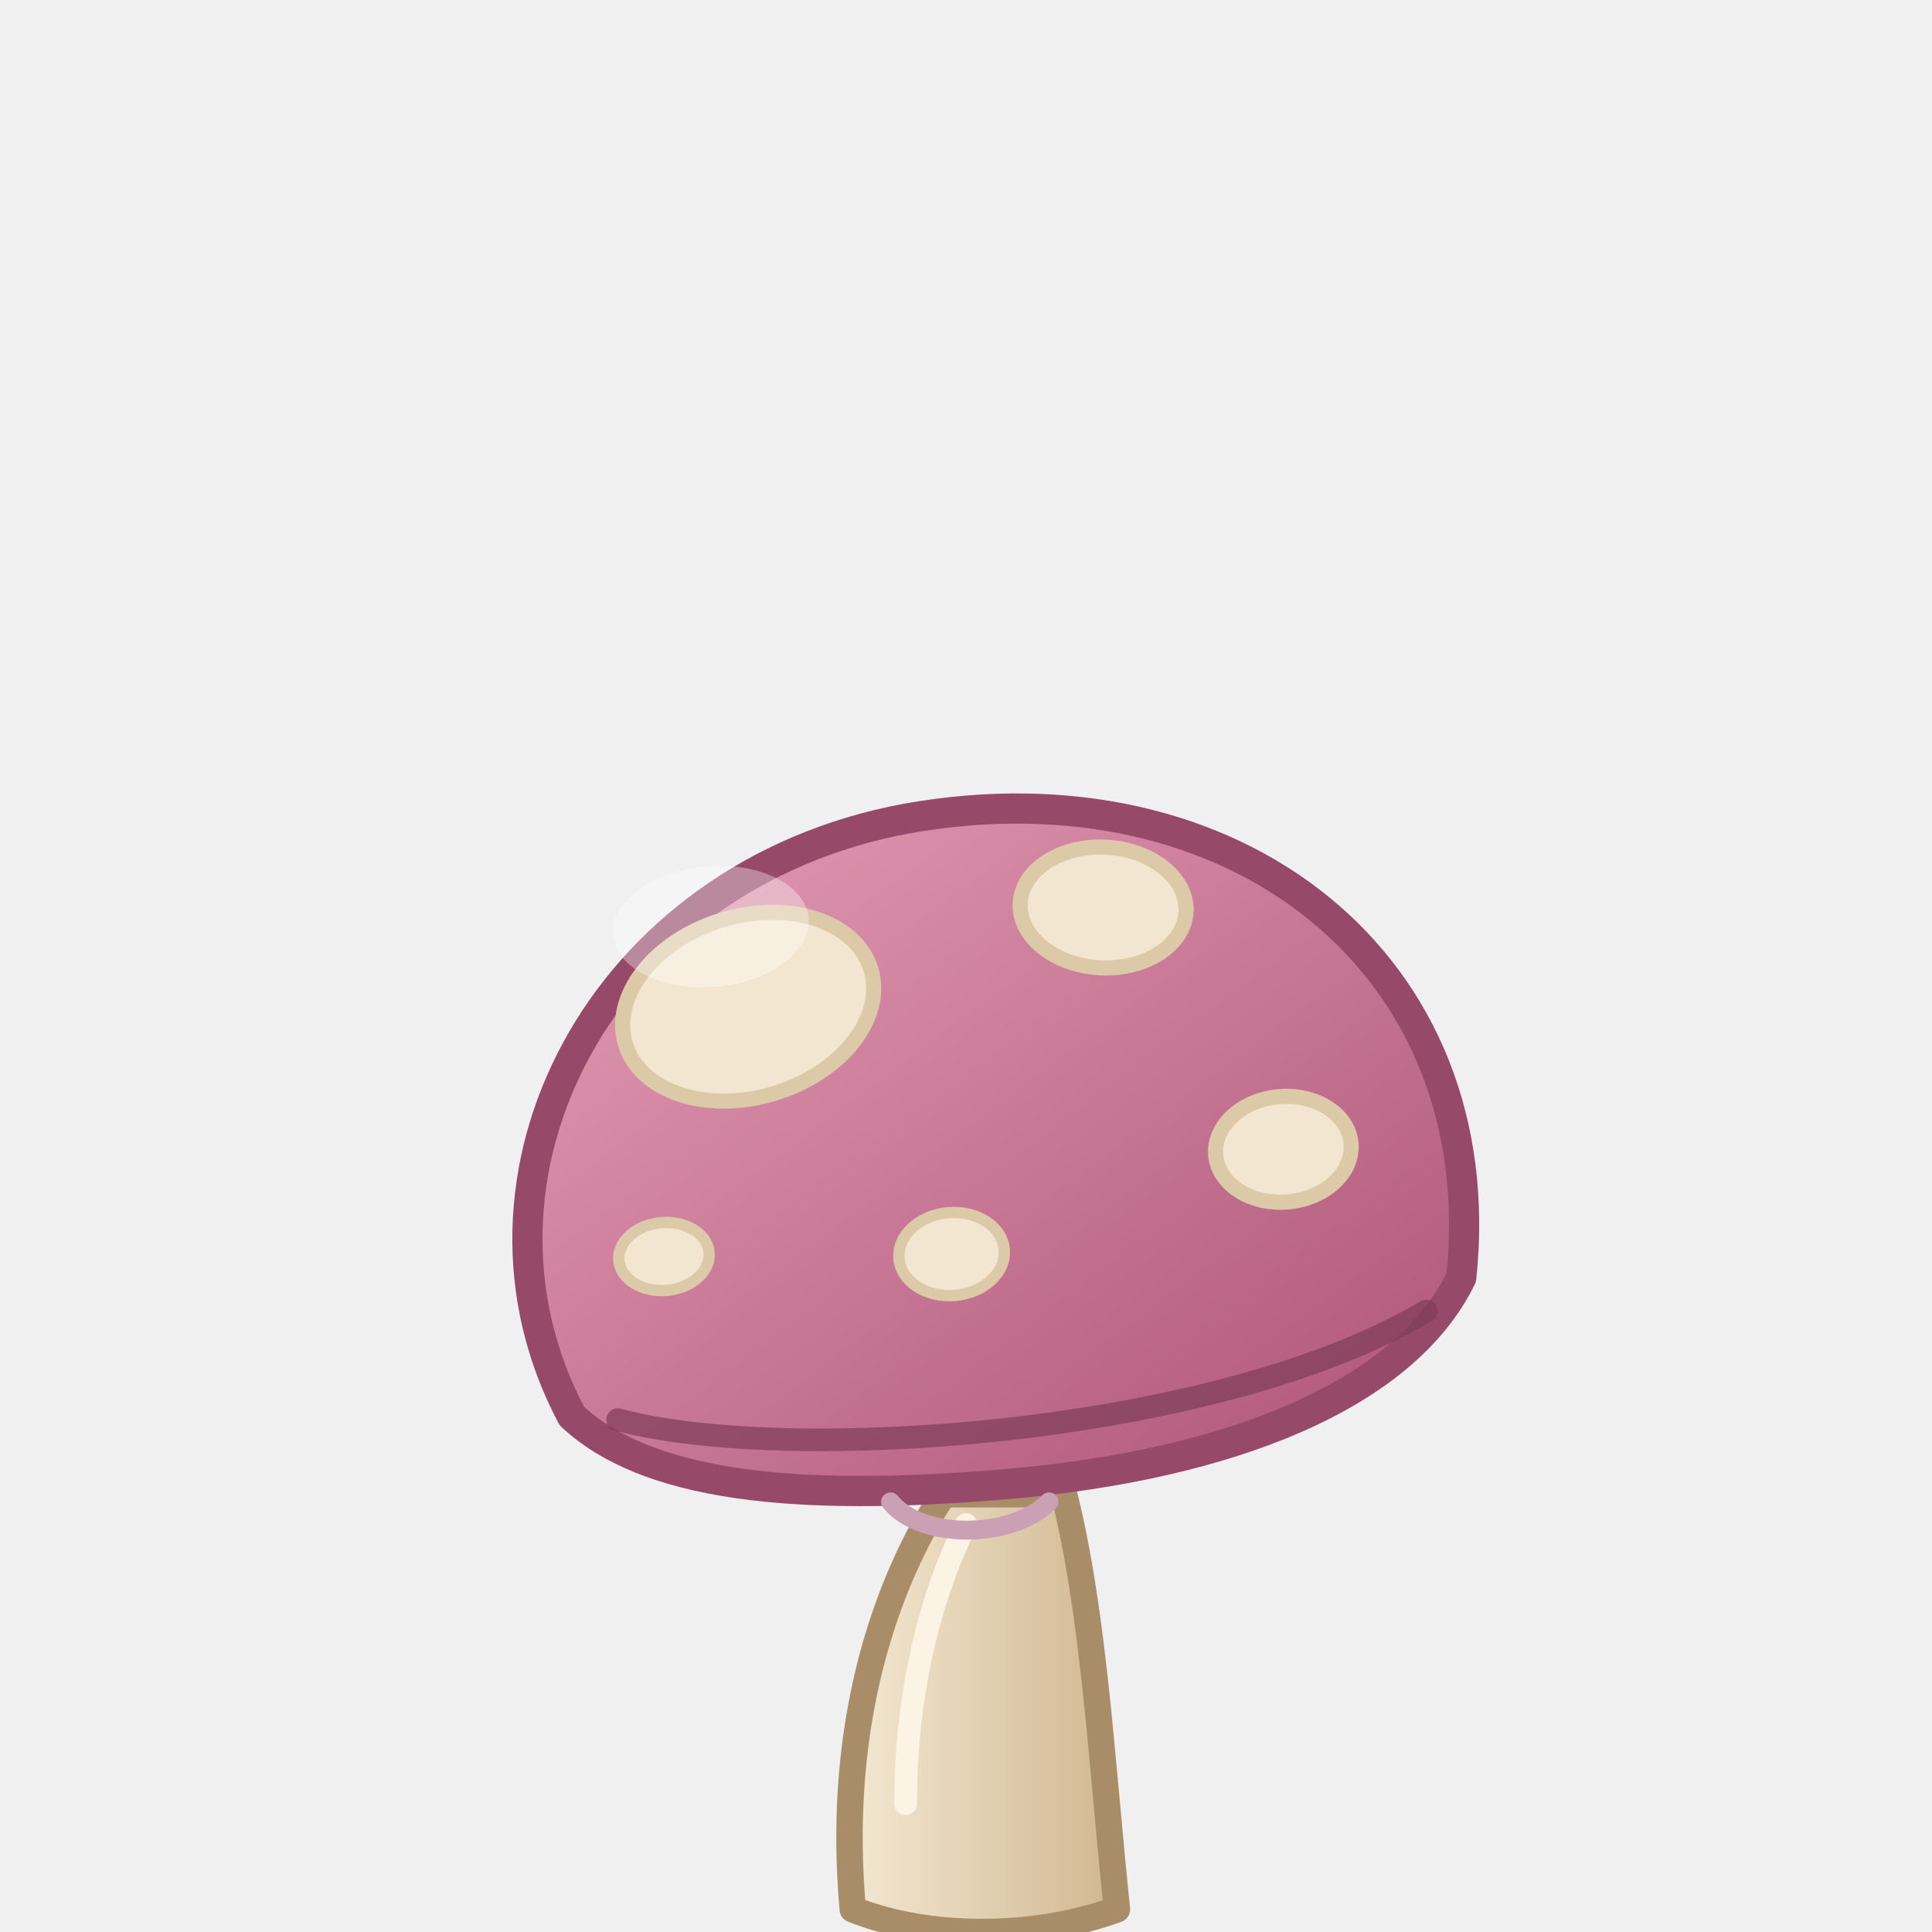
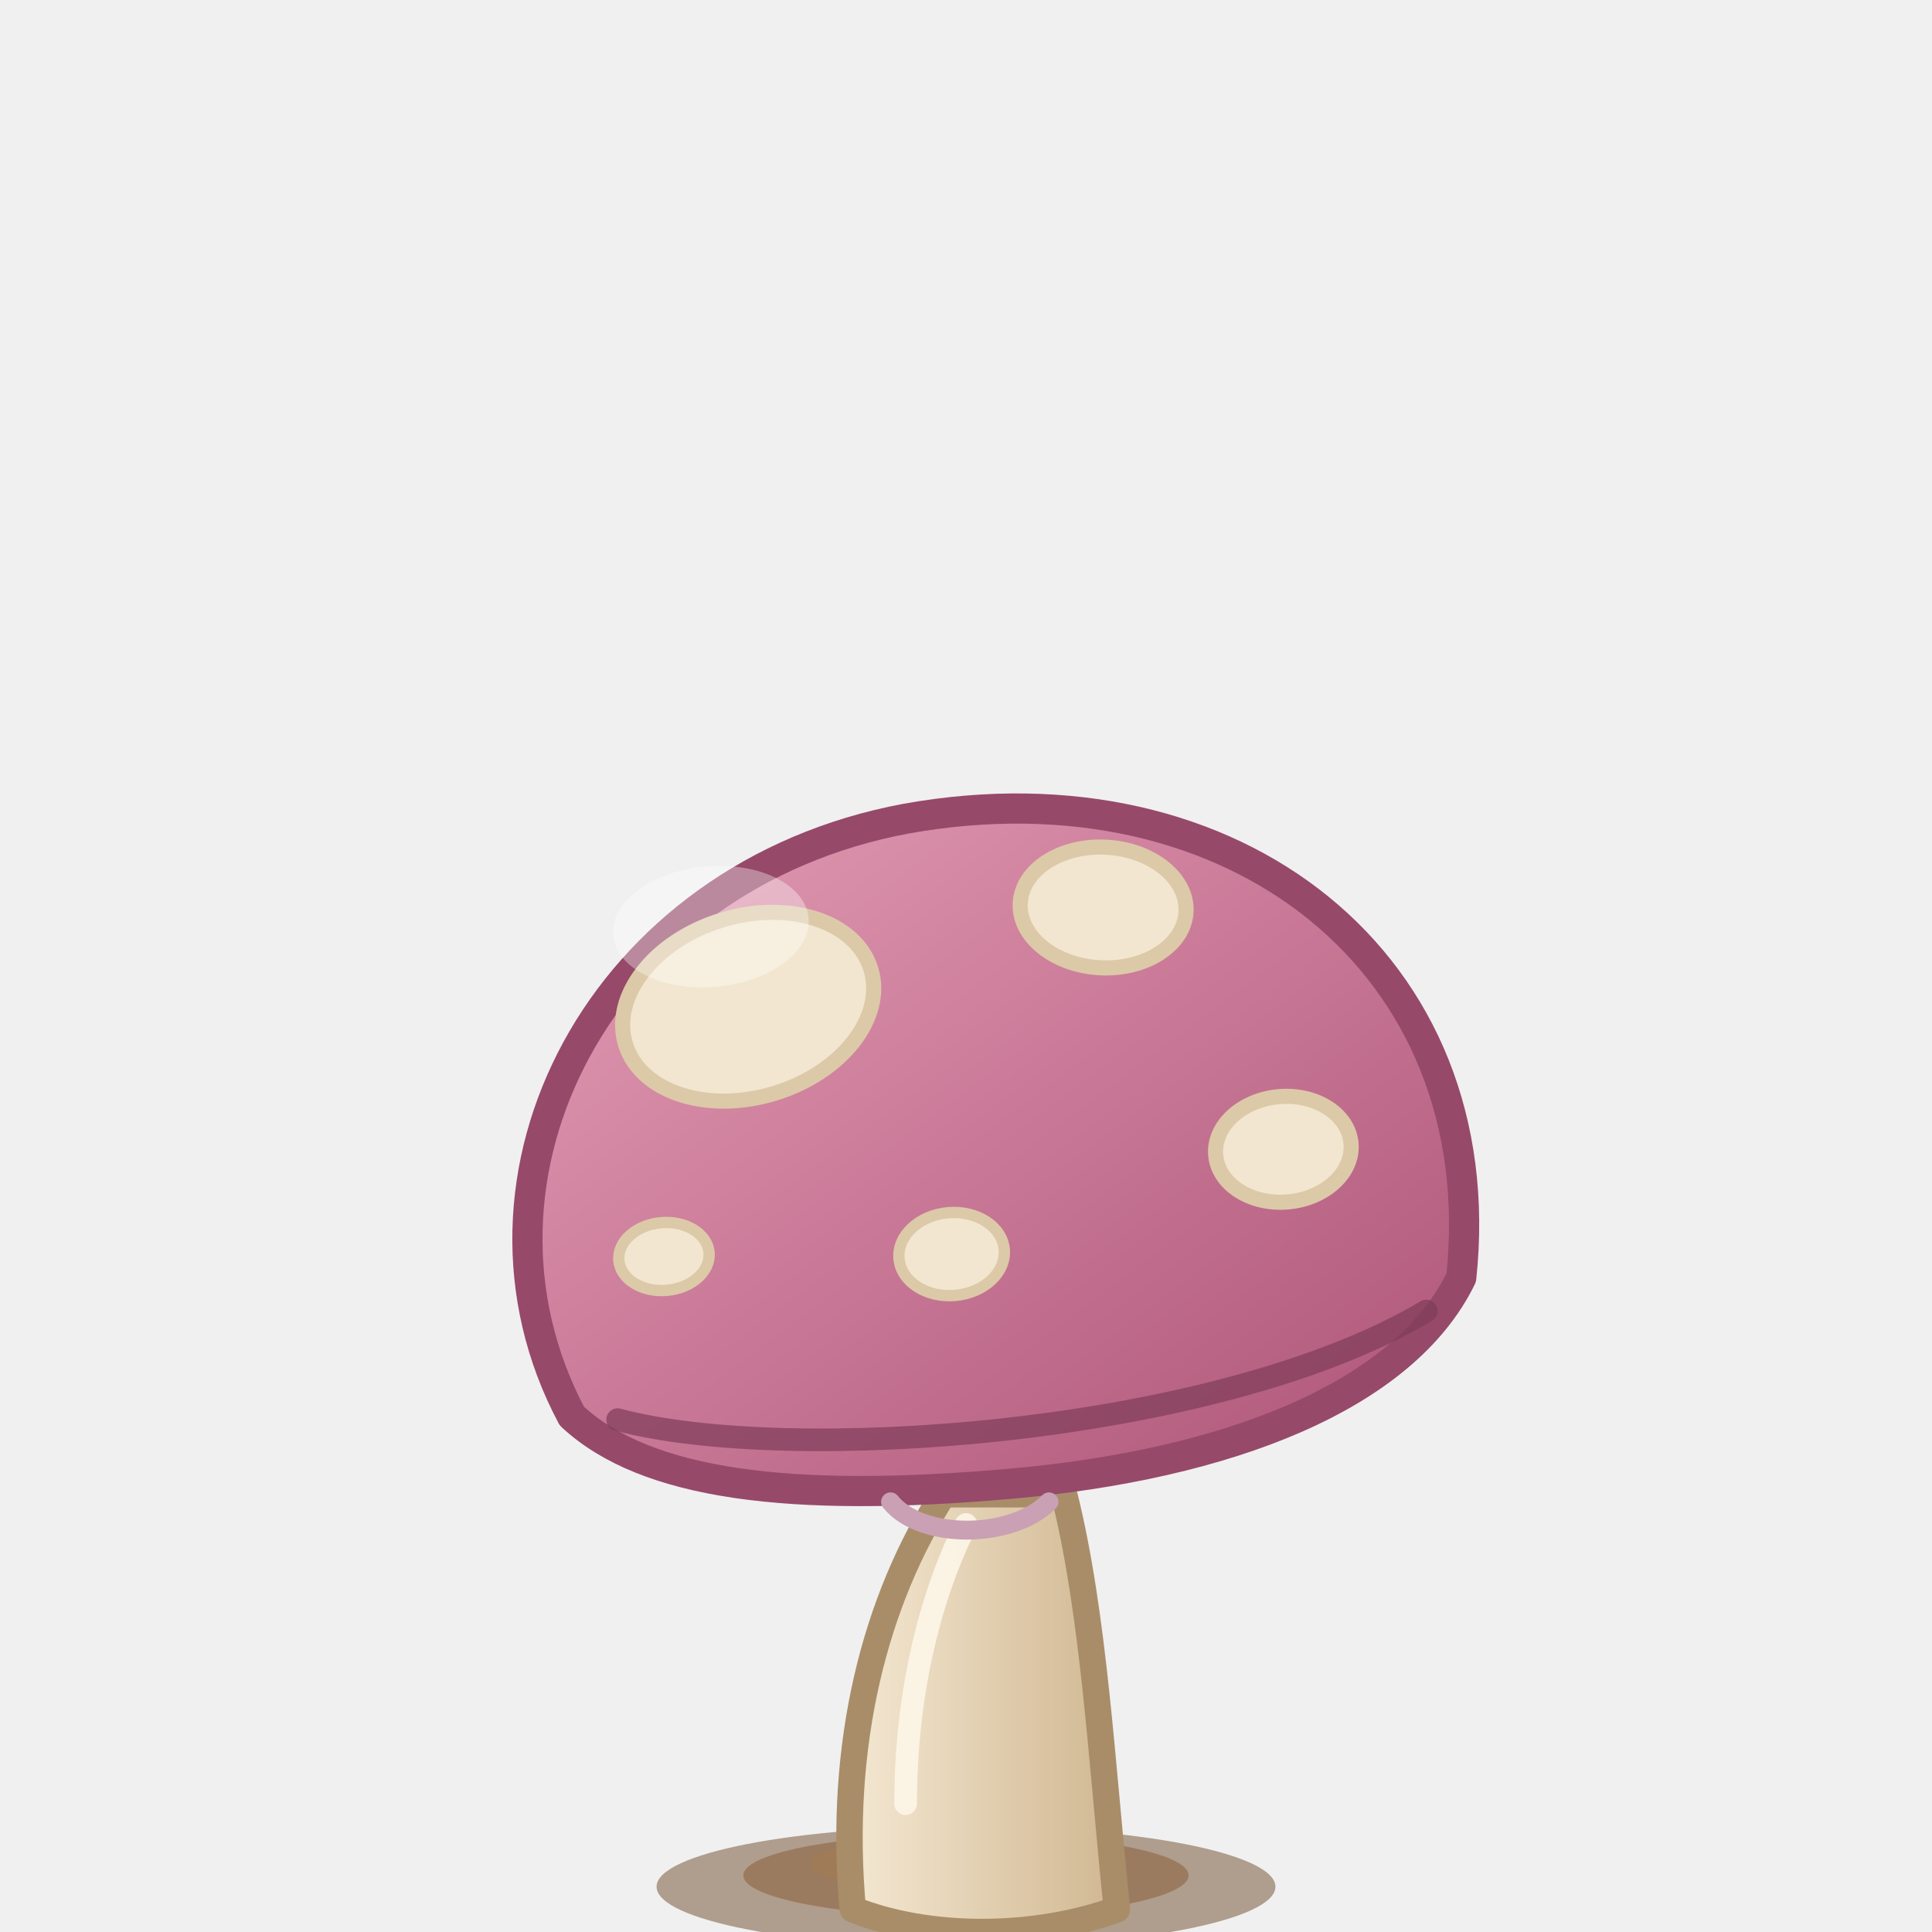
<svg xmlns="http://www.w3.org/2000/svg" width="512" height="512" viewBox="0 0 512 512">
  <defs>
    <linearGradient id="cap" x1="0" y1="0" x2="0.85" y2="1">
      <stop offset="0" stop-color="#e39cb4" />
      <stop offset="1" stop-color="#b25a7d" />
    </linearGradient>
    <linearGradient id="mstem" x1="0" y1="0" x2="1" y2="0">
      <stop offset="0" stop-color="#f4e8d2" />
      <stop offset="1" stop-color="#d0b791" />
    </linearGradient>
  </defs>
+   <ellipse cx="256" cy="500" rx="82" ry="16" fill="#6d4a2a" opacity="0.50" />
+   <ellipse cx="256" cy="497" rx="59" ry="11" fill="#8a5f38" opacity="0.55" />
+   <ellipse cx="248" cy="494" rx="33" ry="7" fill="#a4794e" opacity="0.45" />
  <path d="M226 506 C222 462 232 424 250 396 L282 396 C290 428 292 468 296 506 C274 514 246 514 226 506 Z" fill="url(#mstem)" stroke="#a98d68" stroke-width="7" stroke-linejoin="round" />
  <path d="M240 478 C240 450 246 424 256 404" stroke="#fdf6e8" stroke-width="6" fill="none" stroke-linecap="round" opacity="0.9" />
  <g transform="rotate(-5 256 330)">
    <path d="M148 366 C120 300 168 224 250 216 C338 208 402 268 386 350 C368 380 320 394 262 394 C204 394 166 386 148 366 Z" fill="url(#cap)" stroke="#97496a" stroke-width="8" stroke-linejoin="round" />
    <path d="M160 368 C204 384 318 386 376 358" stroke="#7e3c58" stroke-width="6" fill="none" stroke-linecap="round" opacity="0.7" />
    <ellipse cx="204" cy="262" rx="34" ry="24" transform="rotate(-12 204 262)" fill="#f2e6d0" stroke="#dcc9a8" stroke-width="4" />
    <ellipse cx="300" cy="244" rx="22" ry="16" transform="rotate(8 300 244)" fill="#f2e6d0" stroke="#dcc9a8" stroke-width="4" />
    <ellipse cx="342" cy="312" rx="18" ry="14" fill="#f2e6d0" stroke="#dcc9a8" stroke-width="4" />
    <ellipse cx="252" cy="332" rx="14" ry="11" fill="#f2e6d0" stroke="#dcc9a8" stroke-width="3" />
    <ellipse cx="176" cy="326" rx="12" ry="9" fill="#f2e6d0" stroke="#dcc9a8" stroke-width="3" />
    <ellipse cx="196" cy="240" rx="26" ry="16" fill="#ffffff" opacity="0.35" />
  </g>
  <path d="M236 398 C244 408 268 408 278 398" stroke="#c9a0b4" stroke-width="5" fill="none" stroke-linecap="round" />
</svg>
